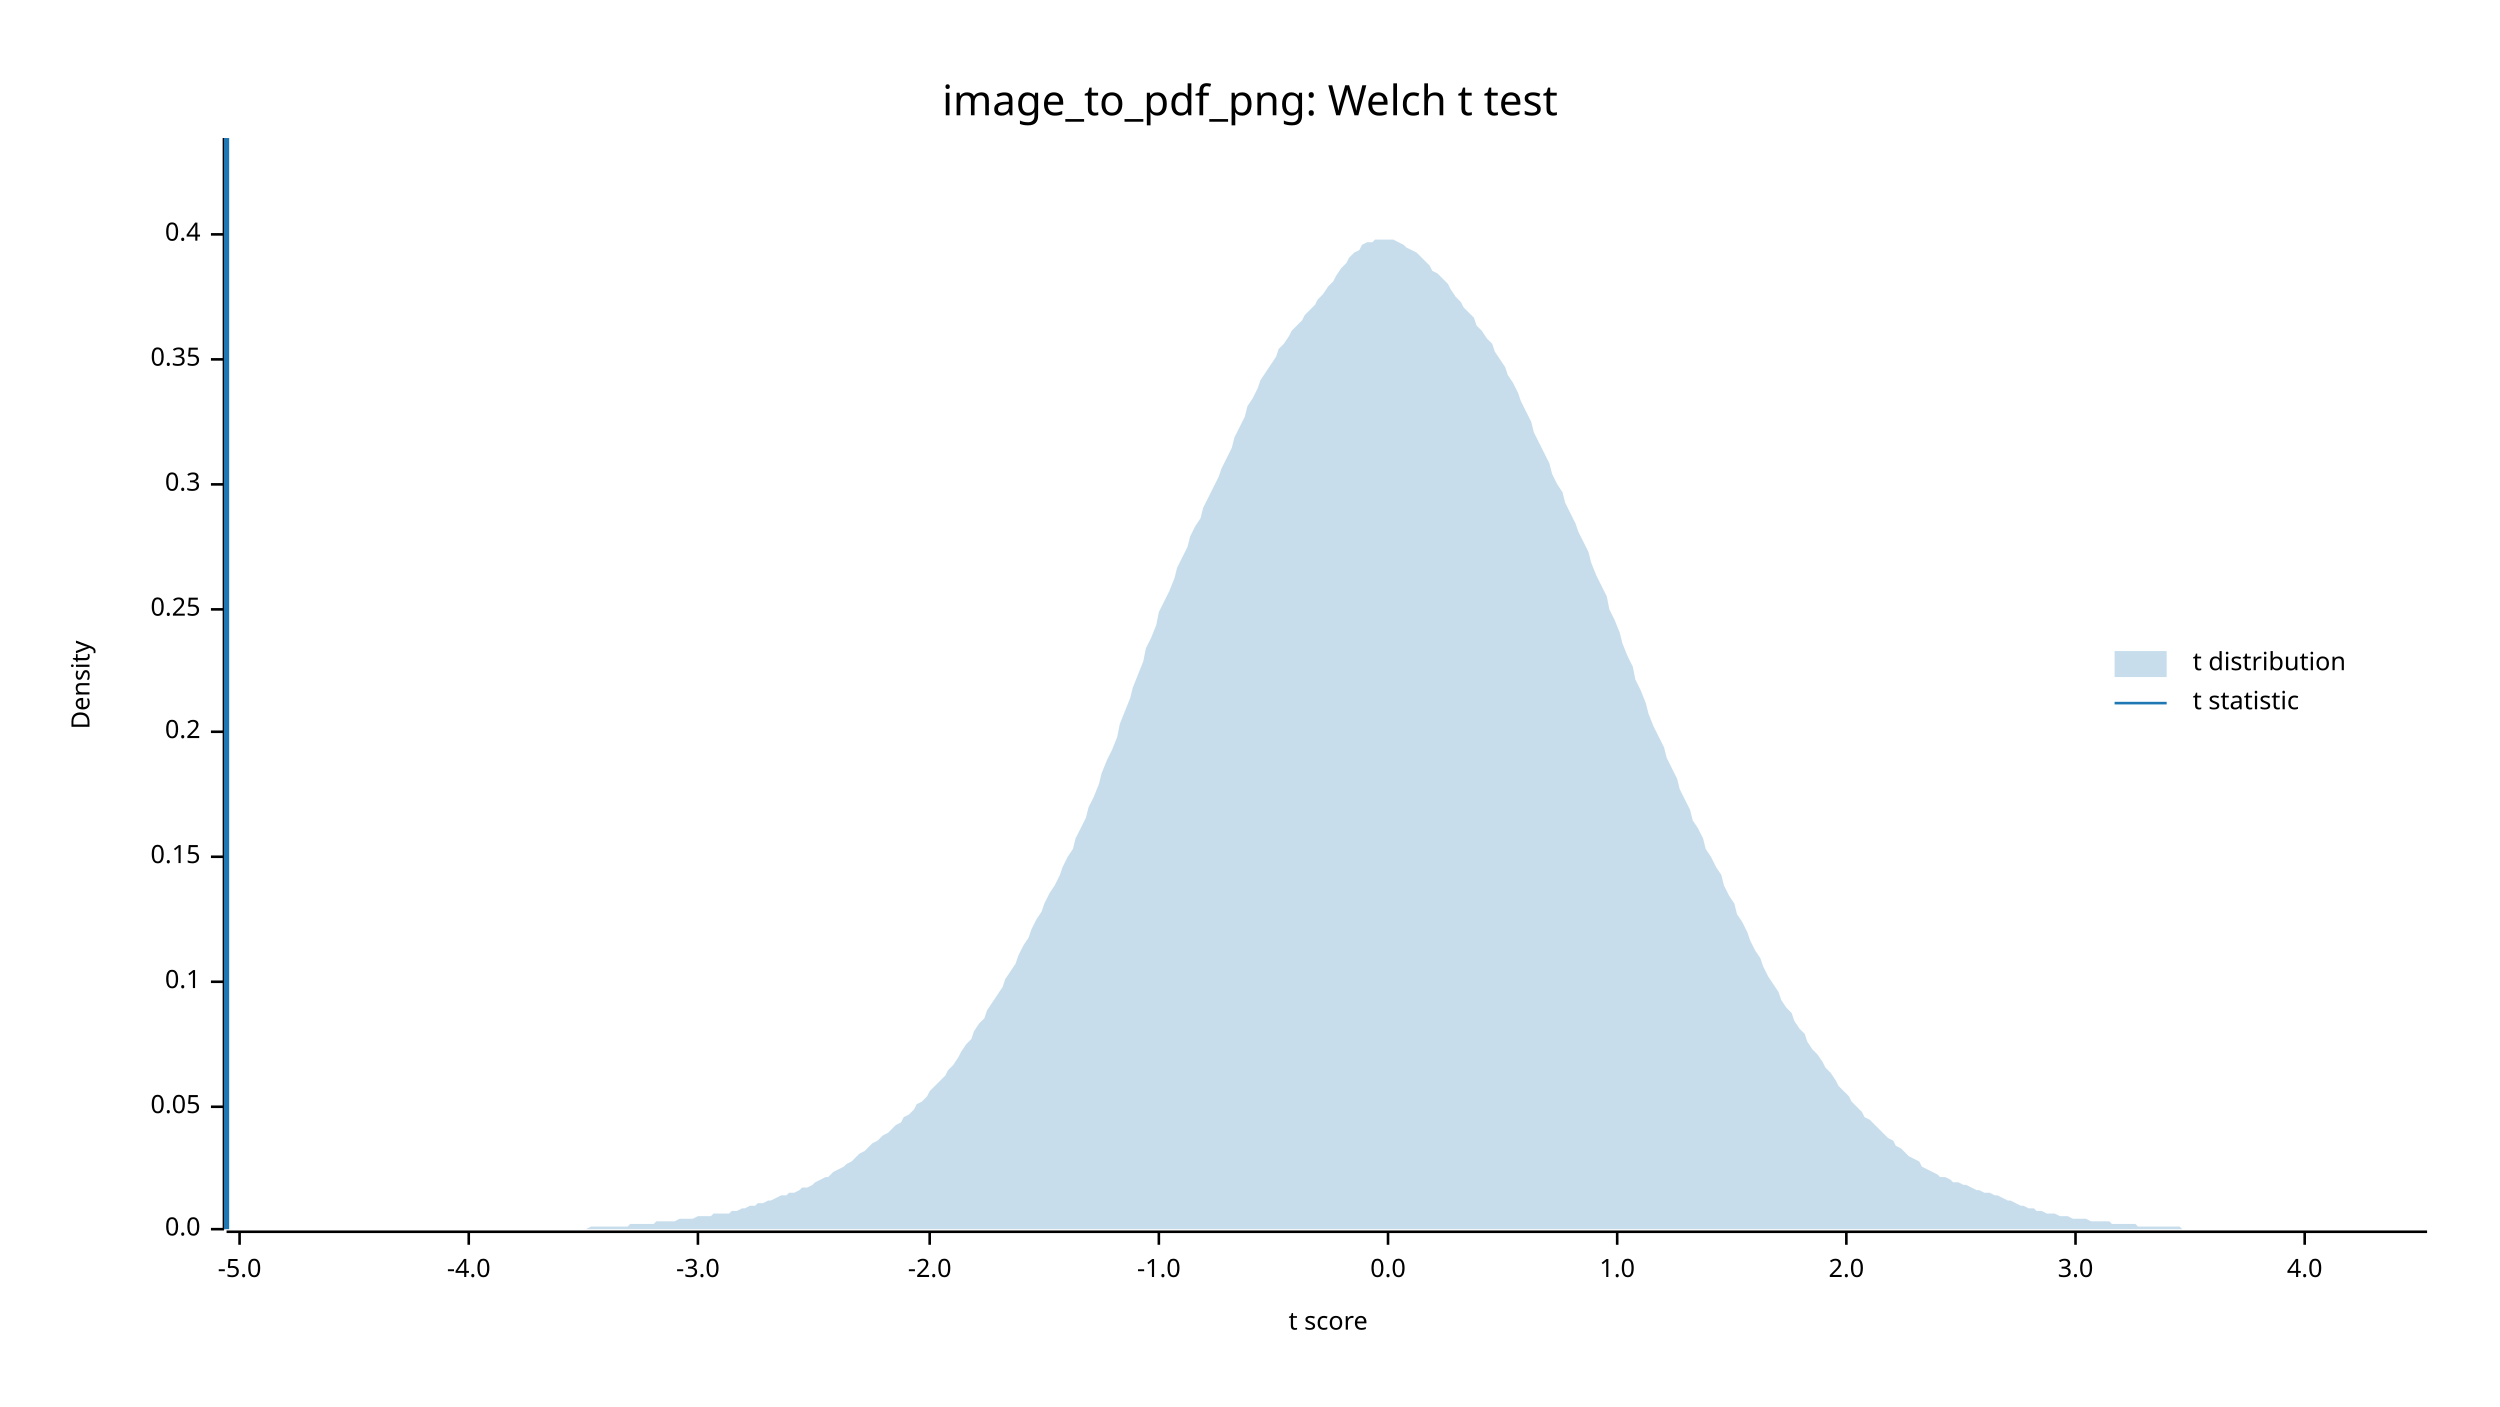
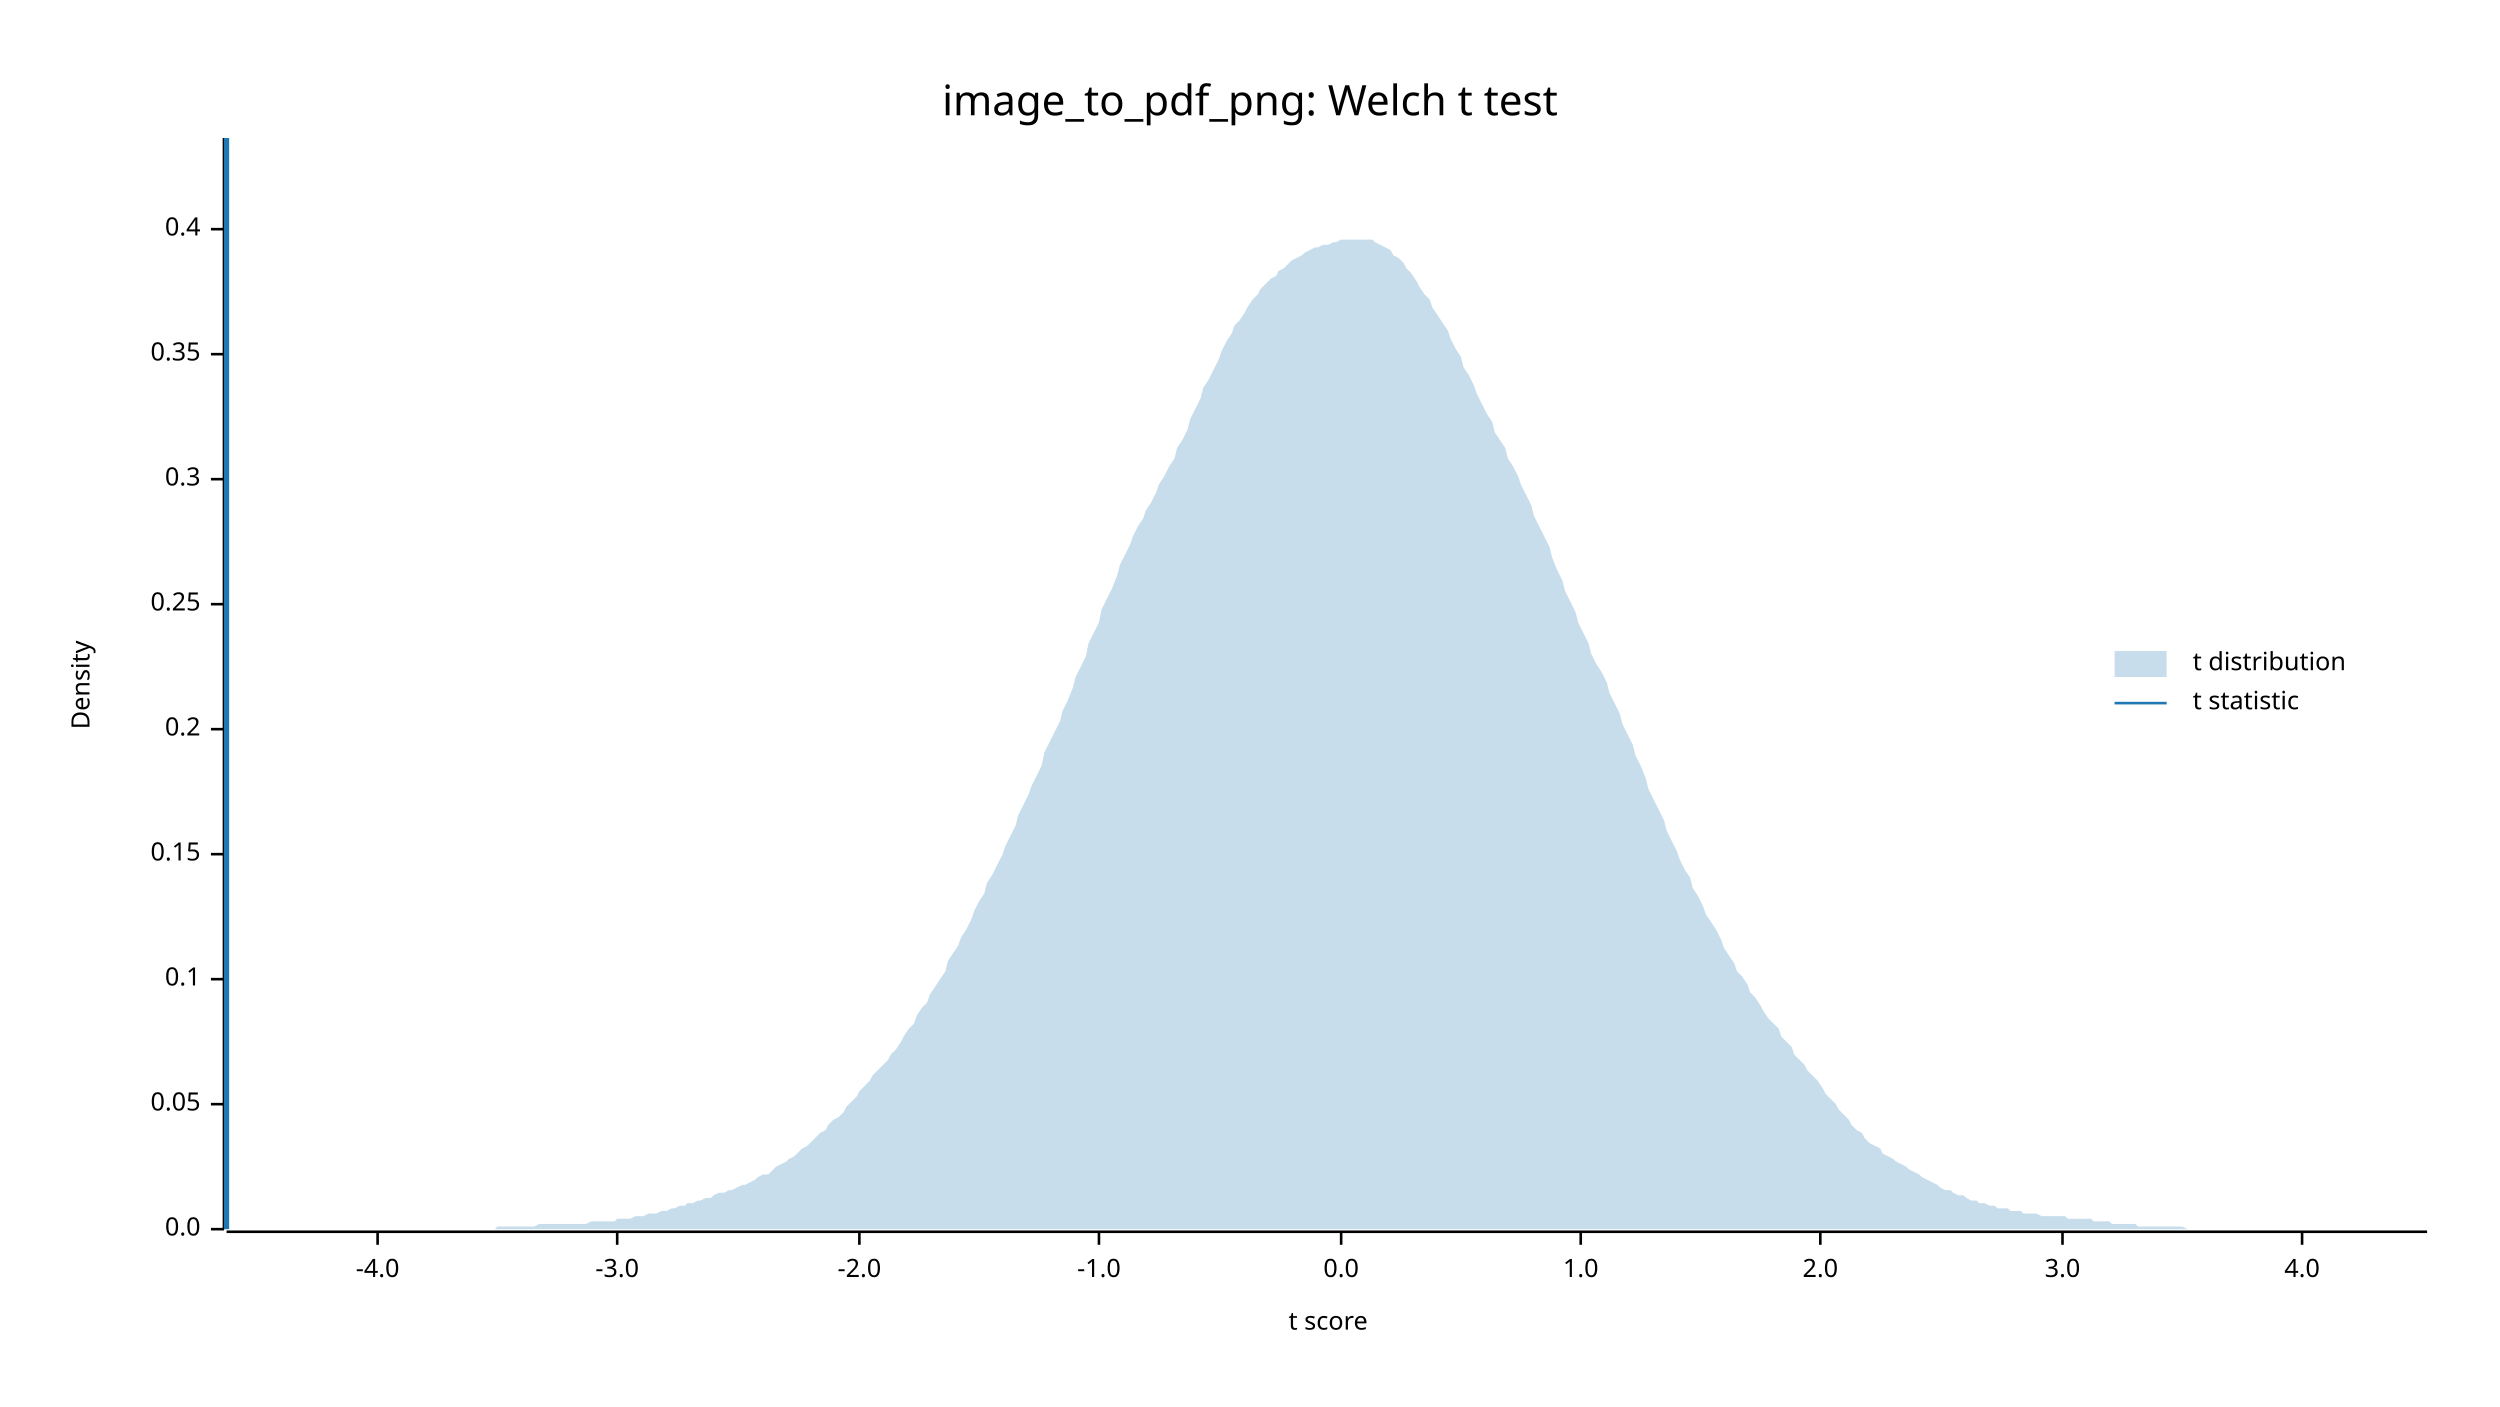
<svg xmlns="http://www.w3.org/2000/svg" width="960" height="540" viewBox="0 0 960 540">
  <text x="480" y="32" dy="0.76em" text-anchor="middle" font-family="sans-serif" font-size="16.129" opacity="1" fill="#000000">
image_to_pdf_png: Welch t test
</text>
  <text x="27" y="263" dy="0.76em" text-anchor="middle" font-family="sans-serif" font-size="9.677" opacity="1" fill="#000000" transform="rotate(270, 27, 263)">
Density
</text>
  <text x="510" y="513" dy="-0.5ex" text-anchor="middle" font-family="sans-serif" font-size="9.677" opacity="1" fill="#000000">
t score
</text>
  <polyline fill="none" opacity="1" stroke="#000000" stroke-width="1" points="86,53 86,472 " />
  <text x="77" y="472" dy="0.5ex" text-anchor="end" font-family="sans-serif" font-size="9.677" opacity="1" fill="#000000">
0.0
</text>
  <polyline fill="none" opacity="1" stroke="#000000" stroke-width="1" points="81,472 86,472 " />
-   <text x="77" y="425" dy="0.5ex" text-anchor="end" font-family="sans-serif" font-size="9.677" opacity="1" fill="#000000">
+   <text x="77" y="424" dy="0.5ex" text-anchor="end" font-family="sans-serif" font-size="9.677" opacity="1" fill="#000000">
0.05
</text>
-   <polyline fill="none" opacity="1" stroke="#000000" stroke-width="1" points="81,425 86,425 " />
-   <text x="77" y="377" dy="0.5ex" text-anchor="end" font-family="sans-serif" font-size="9.677" opacity="1" fill="#000000">
+   <polyline fill="none" opacity="1" stroke="#000000" stroke-width="1" points="81,424 86,424 " />
+   <text x="77" y="376" dy="0.5ex" text-anchor="end" font-family="sans-serif" font-size="9.677" opacity="1" fill="#000000">
0.1
</text>
-   <polyline fill="none" opacity="1" stroke="#000000" stroke-width="1" points="81,377 86,377 " />
-   <text x="77" y="329" dy="0.5ex" text-anchor="end" font-family="sans-serif" font-size="9.677" opacity="1" fill="#000000">
+   <polyline fill="none" opacity="1" stroke="#000000" stroke-width="1" points="81,376 86,376 " />
+   <text x="77" y="328" dy="0.5ex" text-anchor="end" font-family="sans-serif" font-size="9.677" opacity="1" fill="#000000">
0.15
</text>
-   <polyline fill="none" opacity="1" stroke="#000000" stroke-width="1" points="81,329 86,329 " />
-   <text x="77" y="281" dy="0.5ex" text-anchor="end" font-family="sans-serif" font-size="9.677" opacity="1" fill="#000000">
+   <polyline fill="none" opacity="1" stroke="#000000" stroke-width="1" points="81,328 86,328 " />
+   <text x="77" y="280" dy="0.5ex" text-anchor="end" font-family="sans-serif" font-size="9.677" opacity="1" fill="#000000">
0.2
</text>
-   <polyline fill="none" opacity="1" stroke="#000000" stroke-width="1" points="81,281 86,281 " />
-   <text x="77" y="234" dy="0.5ex" text-anchor="end" font-family="sans-serif" font-size="9.677" opacity="1" fill="#000000">
+   <polyline fill="none" opacity="1" stroke="#000000" stroke-width="1" points="81,280 86,280 " />
+   <text x="77" y="232" dy="0.5ex" text-anchor="end" font-family="sans-serif" font-size="9.677" opacity="1" fill="#000000">
0.25
</text>
-   <polyline fill="none" opacity="1" stroke="#000000" stroke-width="1" points="81,234 86,234 " />
-   <text x="77" y="186" dy="0.5ex" text-anchor="end" font-family="sans-serif" font-size="9.677" opacity="1" fill="#000000">
+   <polyline fill="none" opacity="1" stroke="#000000" stroke-width="1" points="81,232 86,232 " />
+   <text x="77" y="184" dy="0.5ex" text-anchor="end" font-family="sans-serif" font-size="9.677" opacity="1" fill="#000000">
0.3
</text>
-   <polyline fill="none" opacity="1" stroke="#000000" stroke-width="1" points="81,186 86,186 " />
-   <text x="77" y="138" dy="0.5ex" text-anchor="end" font-family="sans-serif" font-size="9.677" opacity="1" fill="#000000">
+   <polyline fill="none" opacity="1" stroke="#000000" stroke-width="1" points="81,184 86,184 " />
+   <text x="77" y="136" dy="0.5ex" text-anchor="end" font-family="sans-serif" font-size="9.677" opacity="1" fill="#000000">
0.35
</text>
-   <polyline fill="none" opacity="1" stroke="#000000" stroke-width="1" points="81,138 86,138 " />
-   <text x="77" y="90" dy="0.5ex" text-anchor="end" font-family="sans-serif" font-size="9.677" opacity="1" fill="#000000">
+   <polyline fill="none" opacity="1" stroke="#000000" stroke-width="1" points="81,136 86,136 " />
+   <text x="77" y="88" dy="0.5ex" text-anchor="end" font-family="sans-serif" font-size="9.677" opacity="1" fill="#000000">
0.4
</text>
-   <polyline fill="none" opacity="1" stroke="#000000" stroke-width="1" points="81,90 86,90 " />
+   <polyline fill="none" opacity="1" stroke="#000000" stroke-width="1" points="81,88 86,88 " />
  <polyline fill="none" opacity="1" stroke="#000000" stroke-width="1" points="87,473 932,473 " />
-   <text x="92" y="483" dy="0.76em" text-anchor="middle" font-family="sans-serif" font-size="9.677" opacity="1" fill="#000000">
- -5.0
- </text>
-   <polyline fill="none" opacity="1" stroke="#000000" stroke-width="1" points="92,473 92,478 " />
-   <text x="180" y="483" dy="0.76em" text-anchor="middle" font-family="sans-serif" font-size="9.677" opacity="1" fill="#000000">
+   <text x="145" y="483" dy="0.76em" text-anchor="middle" font-family="sans-serif" font-size="9.677" opacity="1" fill="#000000">
-4.0
</text>
-   <polyline fill="none" opacity="1" stroke="#000000" stroke-width="1" points="180,473 180,478 " />
-   <text x="268" y="483" dy="0.76em" text-anchor="middle" font-family="sans-serif" font-size="9.677" opacity="1" fill="#000000">
+   <polyline fill="none" opacity="1" stroke="#000000" stroke-width="1" points="145,473 145,478 " />
+   <text x="237" y="483" dy="0.76em" text-anchor="middle" font-family="sans-serif" font-size="9.677" opacity="1" fill="#000000">
-3.0
</text>
-   <polyline fill="none" opacity="1" stroke="#000000" stroke-width="1" points="268,473 268,478 " />
-   <text x="357" y="483" dy="0.76em" text-anchor="middle" font-family="sans-serif" font-size="9.677" opacity="1" fill="#000000">
+   <polyline fill="none" opacity="1" stroke="#000000" stroke-width="1" points="237,473 237,478 " />
+   <text x="330" y="483" dy="0.76em" text-anchor="middle" font-family="sans-serif" font-size="9.677" opacity="1" fill="#000000">
-2.0
</text>
-   <polyline fill="none" opacity="1" stroke="#000000" stroke-width="1" points="357,473 357,478 " />
-   <text x="445" y="483" dy="0.76em" text-anchor="middle" font-family="sans-serif" font-size="9.677" opacity="1" fill="#000000">
+   <polyline fill="none" opacity="1" stroke="#000000" stroke-width="1" points="330,473 330,478 " />
+   <text x="422" y="483" dy="0.76em" text-anchor="middle" font-family="sans-serif" font-size="9.677" opacity="1" fill="#000000">
-1.0
</text>
-   <polyline fill="none" opacity="1" stroke="#000000" stroke-width="1" points="445,473 445,478 " />
-   <text x="533" y="483" dy="0.76em" text-anchor="middle" font-family="sans-serif" font-size="9.677" opacity="1" fill="#000000">
+   <polyline fill="none" opacity="1" stroke="#000000" stroke-width="1" points="422,473 422,478 " />
+   <text x="515" y="483" dy="0.76em" text-anchor="middle" font-family="sans-serif" font-size="9.677" opacity="1" fill="#000000">
0.0
</text>
-   <polyline fill="none" opacity="1" stroke="#000000" stroke-width="1" points="533,473 533,478 " />
-   <text x="621" y="483" dy="0.76em" text-anchor="middle" font-family="sans-serif" font-size="9.677" opacity="1" fill="#000000">
+   <polyline fill="none" opacity="1" stroke="#000000" stroke-width="1" points="515,473 515,478 " />
+   <text x="607" y="483" dy="0.76em" text-anchor="middle" font-family="sans-serif" font-size="9.677" opacity="1" fill="#000000">
1.0
</text>
-   <polyline fill="none" opacity="1" stroke="#000000" stroke-width="1" points="621,473 621,478 " />
-   <text x="709" y="483" dy="0.76em" text-anchor="middle" font-family="sans-serif" font-size="9.677" opacity="1" fill="#000000">
+   <polyline fill="none" opacity="1" stroke="#000000" stroke-width="1" points="607,473 607,478 " />
+   <text x="699" y="483" dy="0.76em" text-anchor="middle" font-family="sans-serif" font-size="9.677" opacity="1" fill="#000000">
2.0
</text>
-   <polyline fill="none" opacity="1" stroke="#000000" stroke-width="1" points="709,473 709,478 " />
-   <text x="797" y="483" dy="0.76em" text-anchor="middle" font-family="sans-serif" font-size="9.677" opacity="1" fill="#000000">
+   <polyline fill="none" opacity="1" stroke="#000000" stroke-width="1" points="699,473 699,478 " />
+   <text x="792" y="483" dy="0.76em" text-anchor="middle" font-family="sans-serif" font-size="9.677" opacity="1" fill="#000000">
3.0
</text>
-   <polyline fill="none" opacity="1" stroke="#000000" stroke-width="1" points="797,473 797,478 " />
-   <text x="885" y="483" dy="0.76em" text-anchor="middle" font-family="sans-serif" font-size="9.677" opacity="1" fill="#000000">
+   <polyline fill="none" opacity="1" stroke="#000000" stroke-width="1" points="792,473 792,478 " />
+   <text x="884" y="483" dy="0.76em" text-anchor="middle" font-family="sans-serif" font-size="9.677" opacity="1" fill="#000000">
4.0
</text>
-   <polyline fill="none" opacity="1" stroke="#000000" stroke-width="1" points="885,473 885,478 " />
-   <polygon opacity="0.25" fill="#1F78B4" points="87,472 88,472 90,472 92,472 93,472 95,472 97,472 98,472 100,472 102,472 103,472 105,472 107,472 109,472 110,472 112,472 114,472 115,472 117,472 119,472 120,472 122,472 124,472 125,472 127,472 129,472 131,472 132,472 134,472 136,472 137,472 139,472 141,472 142,472 144,472 146,472 147,472 149,472 151,472 153,472 154,472 156,472 158,472 159,472 161,472 163,472 164,472 166,472 168,472 169,472 171,472 173,472 175,472 176,472 178,472 180,472 181,472 183,472 185,472 186,472 188,472 190,472 191,472 193,472 195,472 197,472 198,472 200,472 202,472 203,472 205,472 207,472 208,472 210,472 212,472 214,472 215,472 217,472 219,472 220,472 222,472 224,472 225,472 227,471 229,471 230,471 232,471 234,471 236,471 237,471 239,471 241,471 242,470 244,470 246,470 247,470 249,470 251,470 252,469 254,469 256,469 258,469 259,469 261,468 263,468 264,468 266,468 268,467 269,467 271,467 273,467 274,466 276,466 278,466 280,466 281,465 283,465 285,464 286,464 288,463 290,463 291,462 293,462 295,461 296,461 298,460 300,459 302,459 303,458 305,458 307,457 308,456 310,456 312,455 313,454 315,453 317,452 318,452 320,450 322,449 324,448 325,447 327,446 329,444 330,443 332,442 334,440 335,439 337,438 339,436 341,435 342,434 344,432 346,431 347,429 349,428 351,426 352,424 354,423 356,421 357,419 359,417 361,415 363,413 364,411 366,409 368,406 369,404 371,401 373,399 374,396 376,393 378,391 379,388 381,385 383,382 385,379 386,376 388,373 390,370 391,367 393,363 395,360 396,357 398,353 400,350 401,347 403,343 405,340 407,336 408,333 410,329 412,326 413,322 415,318 417,314 418,310 420,306 422,301 423,297 425,292 427,288 429,283 430,278 432,273 434,268 435,264 437,259 439,254 440,249 442,245 444,240 445,235 447,231 449,227 451,222 452,218 454,214 456,210 457,206 459,202 461,199 462,195 464,191 466,187 468,183 469,180 471,176 473,172 474,168 476,164 478,160 479,156 481,153 483,149 484,146 486,143 488,140 490,137 491,134 493,132 495,129 496,127 498,125 500,123 501,121 503,119 505,117 506,115 508,113 510,110 512,108 513,106 515,103 517,101 518,99 520,97 522,96 523,94 525,93 527,93 528,92 530,92 532,92 534,92 535,92 537,93 539,94 540,95 542,96 544,97 545,98 547,100 549,102 550,104 552,105 554,107 556,109 557,111 559,114 561,116 562,118 564,120 566,122 567,125 569,127 571,130 573,132 574,135 576,138 578,141 579,144 581,147 583,151 584,154 586,158 588,162 589,166 591,170 593,174 595,178 596,182 598,186 600,189 601,193 603,197 605,201 606,204 608,208 610,212 611,216 613,221 615,225 617,229 618,234 620,238 622,243 623,247 625,252 627,256 628,261 630,265 632,270 633,274 635,279 637,283 639,287 640,291 642,295 644,299 645,303 647,307 649,311 650,315 652,318 654,322 655,326 657,329 659,333 661,336 662,340 664,344 666,347 667,351 669,354 671,358 672,361 674,365 676,368 677,371 679,375 681,378 683,381 684,384 686,387 688,389 689,392 691,395 693,397 694,400 696,403 698,405 700,408 701,410 703,412 705,415 706,417 708,419 710,421 711,423 713,425 715,427 716,429 718,430 720,432 722,434 723,435 725,437 727,438 728,440 730,441 732,443 733,444 735,445 737,446 738,448 740,449 742,450 744,451 745,452 747,452 749,453 750,454 752,454 754,455 755,455 757,456 759,457 760,457 762,458 764,458 766,459 767,459 769,460 771,461 772,461 774,462 776,463 777,463 779,464 781,464 782,465 784,465 786,466 788,466 789,466 791,467 793,467 794,467 796,468 798,468 799,468 801,468 803,469 804,469 806,469 808,469 810,469 811,470 813,470 815,470 816,470 818,470 820,470 821,471 823,471 825,471 827,471 828,471 830,471 832,471 833,471 835,471 837,471 838,472 840,472 842,472 843,472 845,472 847,472 849,472 850,472 852,472 854,472 855,472 857,472 859,472 860,472 862,472 864,472 865,472 867,472 869,472 871,472 872,472 874,472 876,472 877,472 879,472 881,472 882,472 884,472 886,472 887,472 889,472 891,472 893,472 894,472 896,472 898,472 899,472 901,472 903,472 904,472 906,472 908,472 909,472 911,472 913,472 915,472 916,472 918,472 920,472 921,472 923,472 925,472 926,472 928,472 930,472 932,472 932,472 87,472 " />
+   <polyline fill="none" opacity="1" stroke="#000000" stroke-width="1" points="884,473 884,478 " />
+   <polygon opacity="0.25" fill="#1F78B4" points="87,472 88,472 90,472 92,472 93,472 95,472 97,472 98,472 100,472 102,472 103,472 105,472 107,472 109,472 110,472 112,472 114,472 115,472 117,472 119,472 120,472 122,472 124,472 125,472 127,472 129,472 131,472 132,472 134,472 136,472 137,472 139,472 141,472 142,472 144,472 146,472 147,472 149,472 151,472 153,472 154,472 156,472 158,472 159,472 161,472 163,472 164,472 166,472 168,472 169,472 171,472 173,472 175,472 176,472 178,472 180,472 181,472 183,472 185,472 186,472 188,472 190,472 191,471 193,471 195,471 197,471 198,471 200,471 202,471 203,471 205,471 207,470 208,470 210,470 212,470 214,470 215,470 217,470 219,470 220,470 222,470 224,470 225,470 227,469 229,469 230,469 232,469 234,469 236,469 237,468 239,468 241,468 242,468 244,467 246,467 247,467 249,466 251,466 252,466 254,465 256,465 258,464 259,464 261,463 263,463 264,462 266,462 268,461 269,461 271,460 273,460 274,459 276,458 278,458 280,457 281,457 283,456 285,455 286,455 288,454 290,453 291,452 293,451 295,451 296,450 298,448 300,447 302,446 303,445 305,444 307,442 308,441 310,440 312,438 313,437 315,435 317,434 318,432 320,430 322,429 324,427 325,425 327,423 329,421 330,419 332,417 334,415 335,413 337,411 339,409 341,407 342,405 344,403 346,400 347,398 349,395 351,393 352,390 354,387 356,385 357,382 359,379 361,376 363,373 364,369 366,366 368,363 369,360 371,357 373,353 374,350 376,346 378,343 379,339 381,336 383,332 385,328 386,325 388,321 390,317 391,313 393,309 395,305 396,302 398,298 400,294 401,289 403,285 405,281 407,277 408,273 410,269 412,264 413,260 415,256 417,252 418,247 420,243 422,239 423,234 425,230 427,226 429,221 430,217 432,213 434,209 435,206 437,202 439,199 440,196 442,193 444,189 445,186 447,183 449,179 451,176 452,172 454,169 456,165 457,161 459,157 461,153 462,149 464,146 466,142 468,138 469,135 471,131 473,128 474,125 476,123 478,120 479,118 481,115 483,113 484,111 486,109 488,107 490,106 491,104 493,103 495,101 496,100 498,99 500,98 501,97 503,96 505,95 506,95 508,94 510,94 512,93 513,93 515,92 517,92 518,92 520,92 522,92 523,92 525,92 527,92 528,93 530,94 532,95 534,96 535,98 537,99 539,101 540,103 542,105 544,108 545,110 547,113 549,115 550,118 552,121 554,124 556,127 557,130 559,134 561,137 562,141 564,144 566,148 567,151 569,155 571,159 573,162 574,166 576,169 578,172 579,176 581,179 583,183 584,186 586,190 588,194 589,198 591,202 593,206 595,210 596,214 598,219 600,223 601,227 603,231 605,235 606,239 608,243 610,247 611,251 613,255 615,258 617,262 618,266 620,270 622,274 623,278 625,282 627,286 628,290 630,294 632,299 633,303 635,307 637,311 639,315 640,319 642,323 644,327 645,330 647,334 649,337 650,341 652,344 654,348 655,351 657,354 659,357 661,361 662,364 664,367 666,370 667,373 669,375 671,378 672,381 674,383 676,386 677,388 679,391 681,393 683,395 684,398 686,400 688,402 689,405 691,407 693,409 694,411 696,413 698,415 700,418 701,420 703,422 705,424 706,426 708,428 710,430 711,432 713,434 715,435 716,437 718,439 720,440 722,441 723,443 725,444 727,445 728,446 730,447 732,448 733,449 735,450 737,451 738,452 740,453 742,454 744,455 745,456 747,457 749,457 750,458 752,459 754,459 755,460 757,461 759,461 760,462 762,462 764,463 766,463 767,464 769,464 771,464 772,465 774,465 776,465 777,466 779,466 781,466 782,466 784,467 786,467 788,467 789,467 791,467 793,467 794,468 796,468 798,468 799,468 801,468 803,468 804,469 806,469 808,469 810,469 811,470 813,470 815,470 816,470 818,470 820,470 821,471 823,471 825,471 827,471 828,471 830,471 832,471 833,471 835,471 837,471 838,471 840,472 842,472 843,472 845,472 847,472 849,472 850,472 852,472 854,472 855,472 857,472 859,472 860,472 862,472 864,472 865,472 867,472 869,472 871,472 872,472 874,472 876,472 877,472 879,472 881,472 882,472 884,472 886,472 887,472 889,472 891,472 893,472 894,472 896,472 898,472 899,472 901,472 903,472 904,472 906,472 908,472 909,472 911,472 913,472 915,472 916,472 918,472 920,472 921,472 923,472 925,472 926,472 928,472 930,472 932,472 932,472 87,472 " />
  <polyline fill="none" opacity="1" stroke="#1F78B4" stroke-width="2" points="87,472 87,53 " />
  <text x="842" y="250" dy="0.76em" text-anchor="start" font-family="sans-serif" font-size="9.677" opacity="1" fill="#000000">
t distribution
</text>
  <text x="842" y="265" dy="0.76em" text-anchor="start" font-family="sans-serif" font-size="9.677" opacity="1" fill="#000000">
t statistic
</text>
  <rect x="812" y="250" width="20" height="10" opacity="0.25" fill="#1F78B4" stroke="none" />
  <polyline fill="none" opacity="1" stroke="#1F78B4" stroke-width="1" points="812,270 832,270 " />
</svg>
